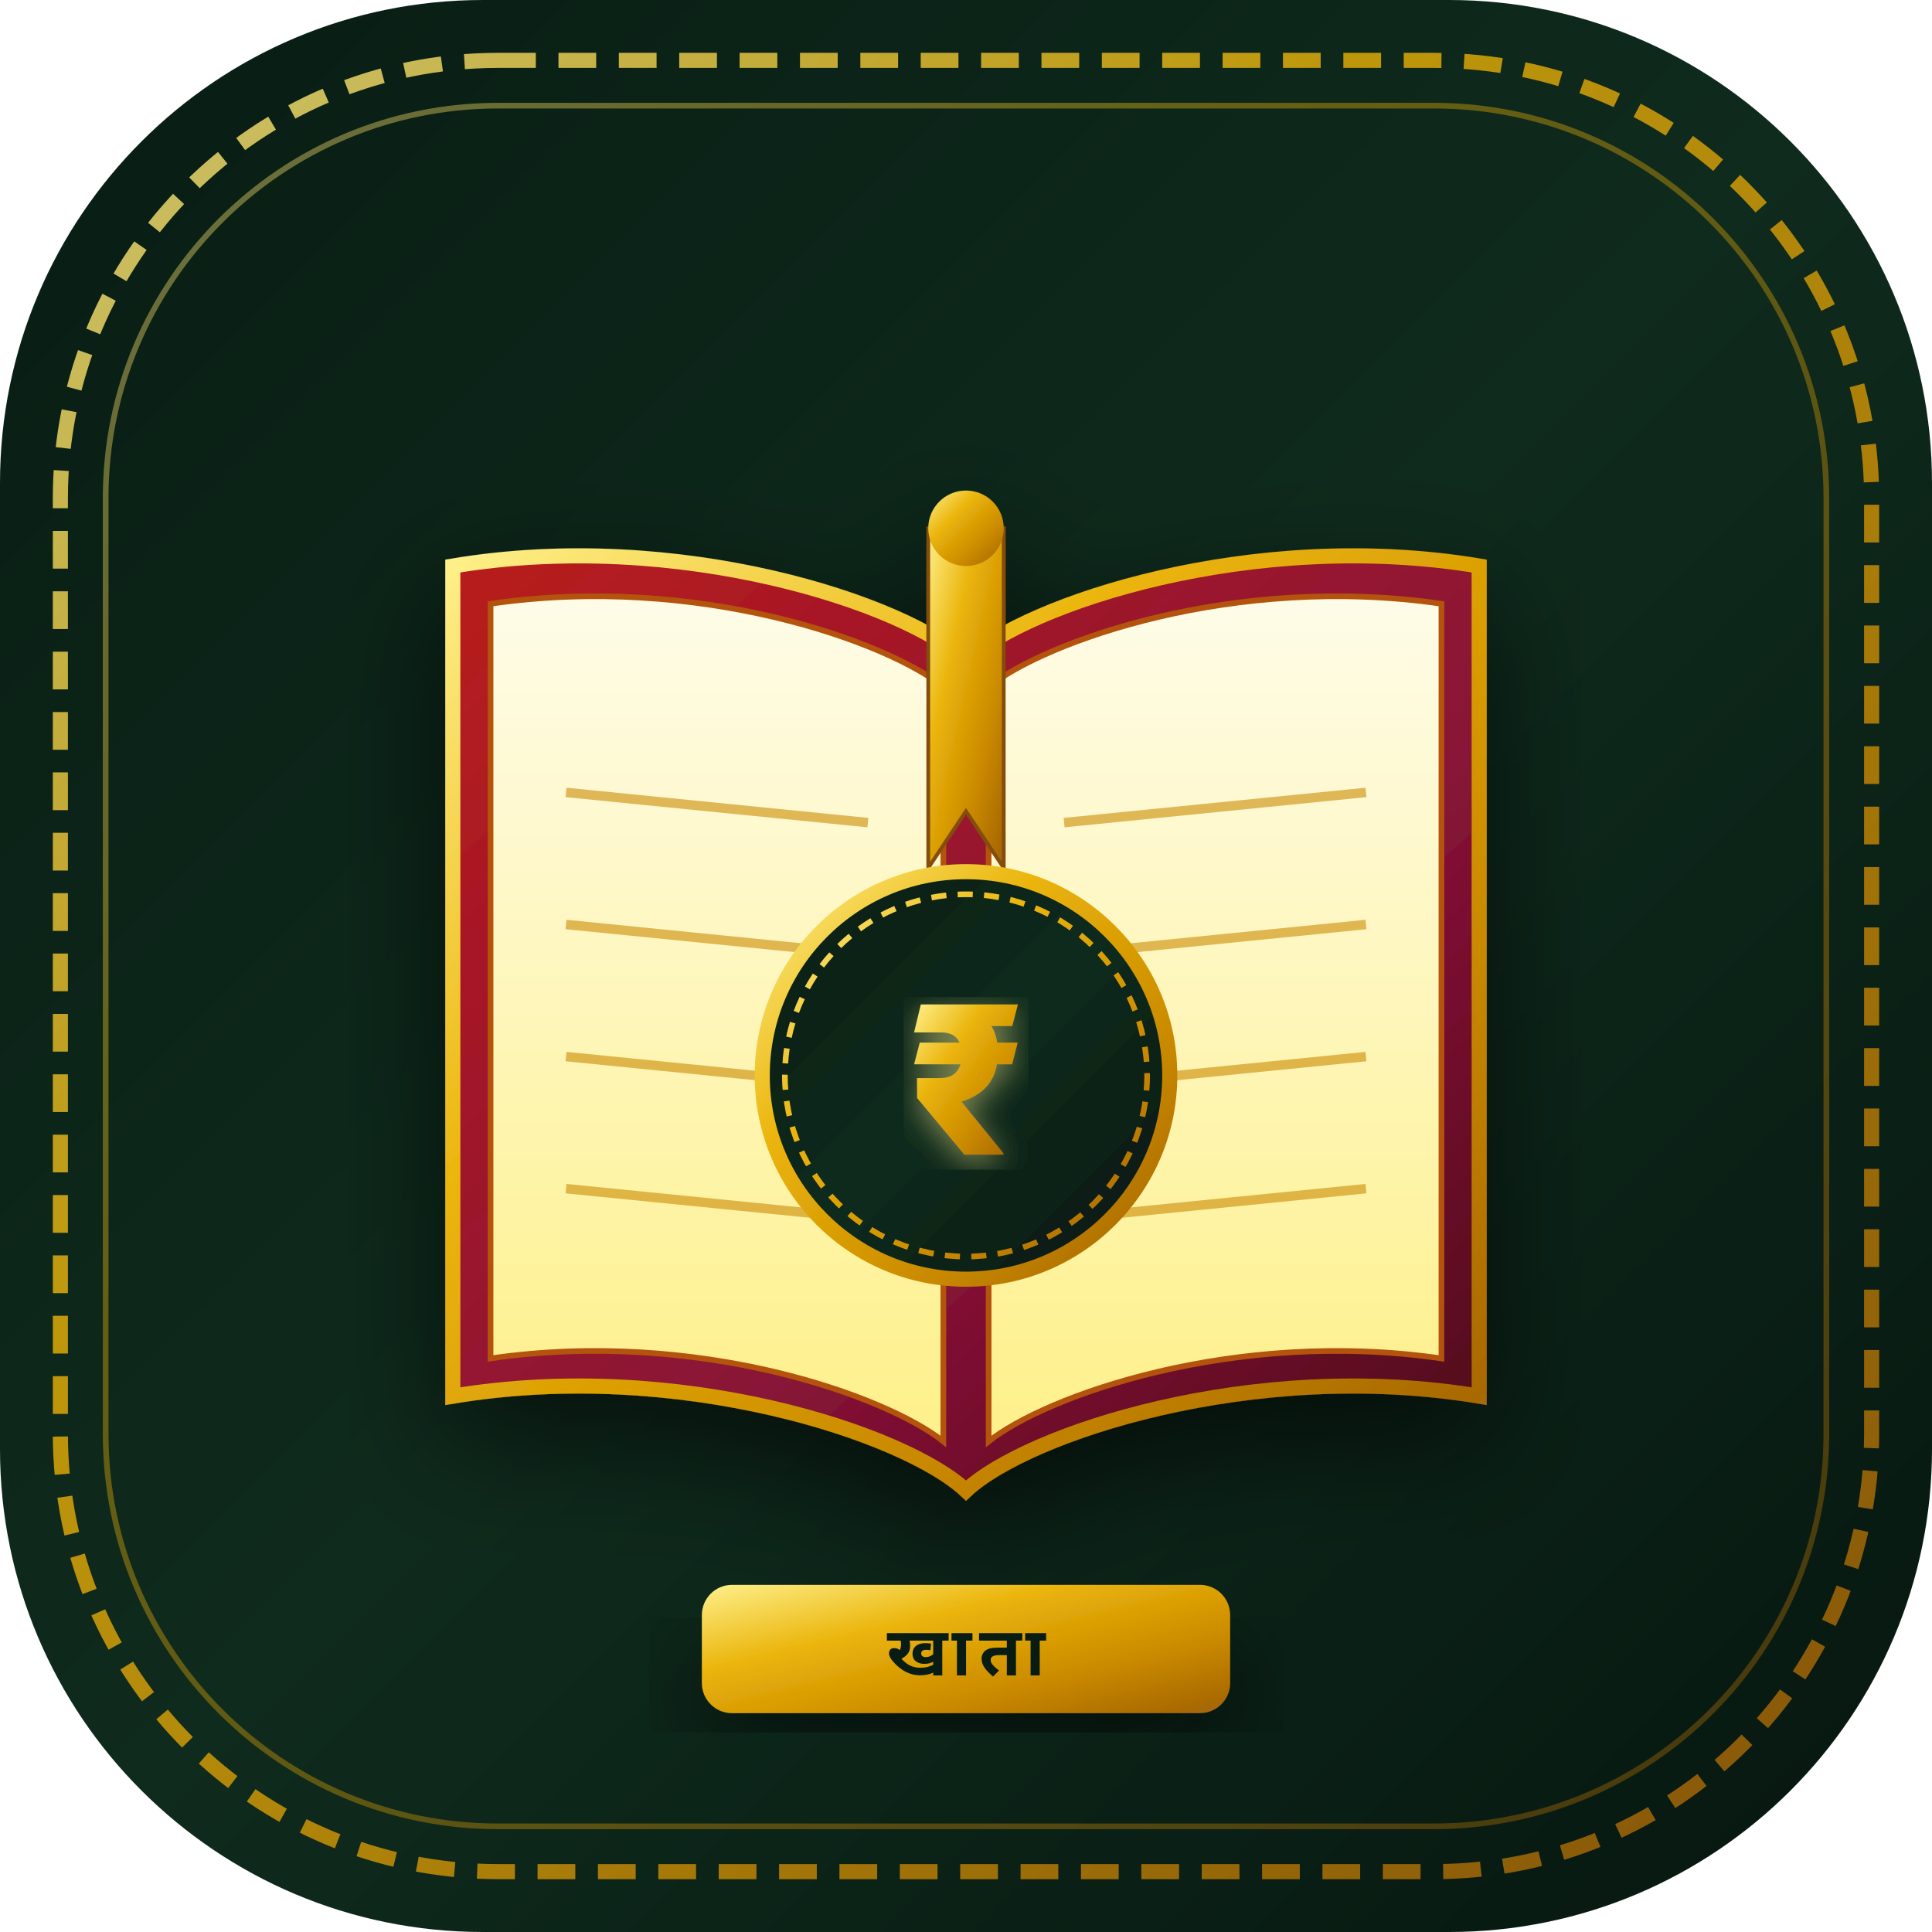
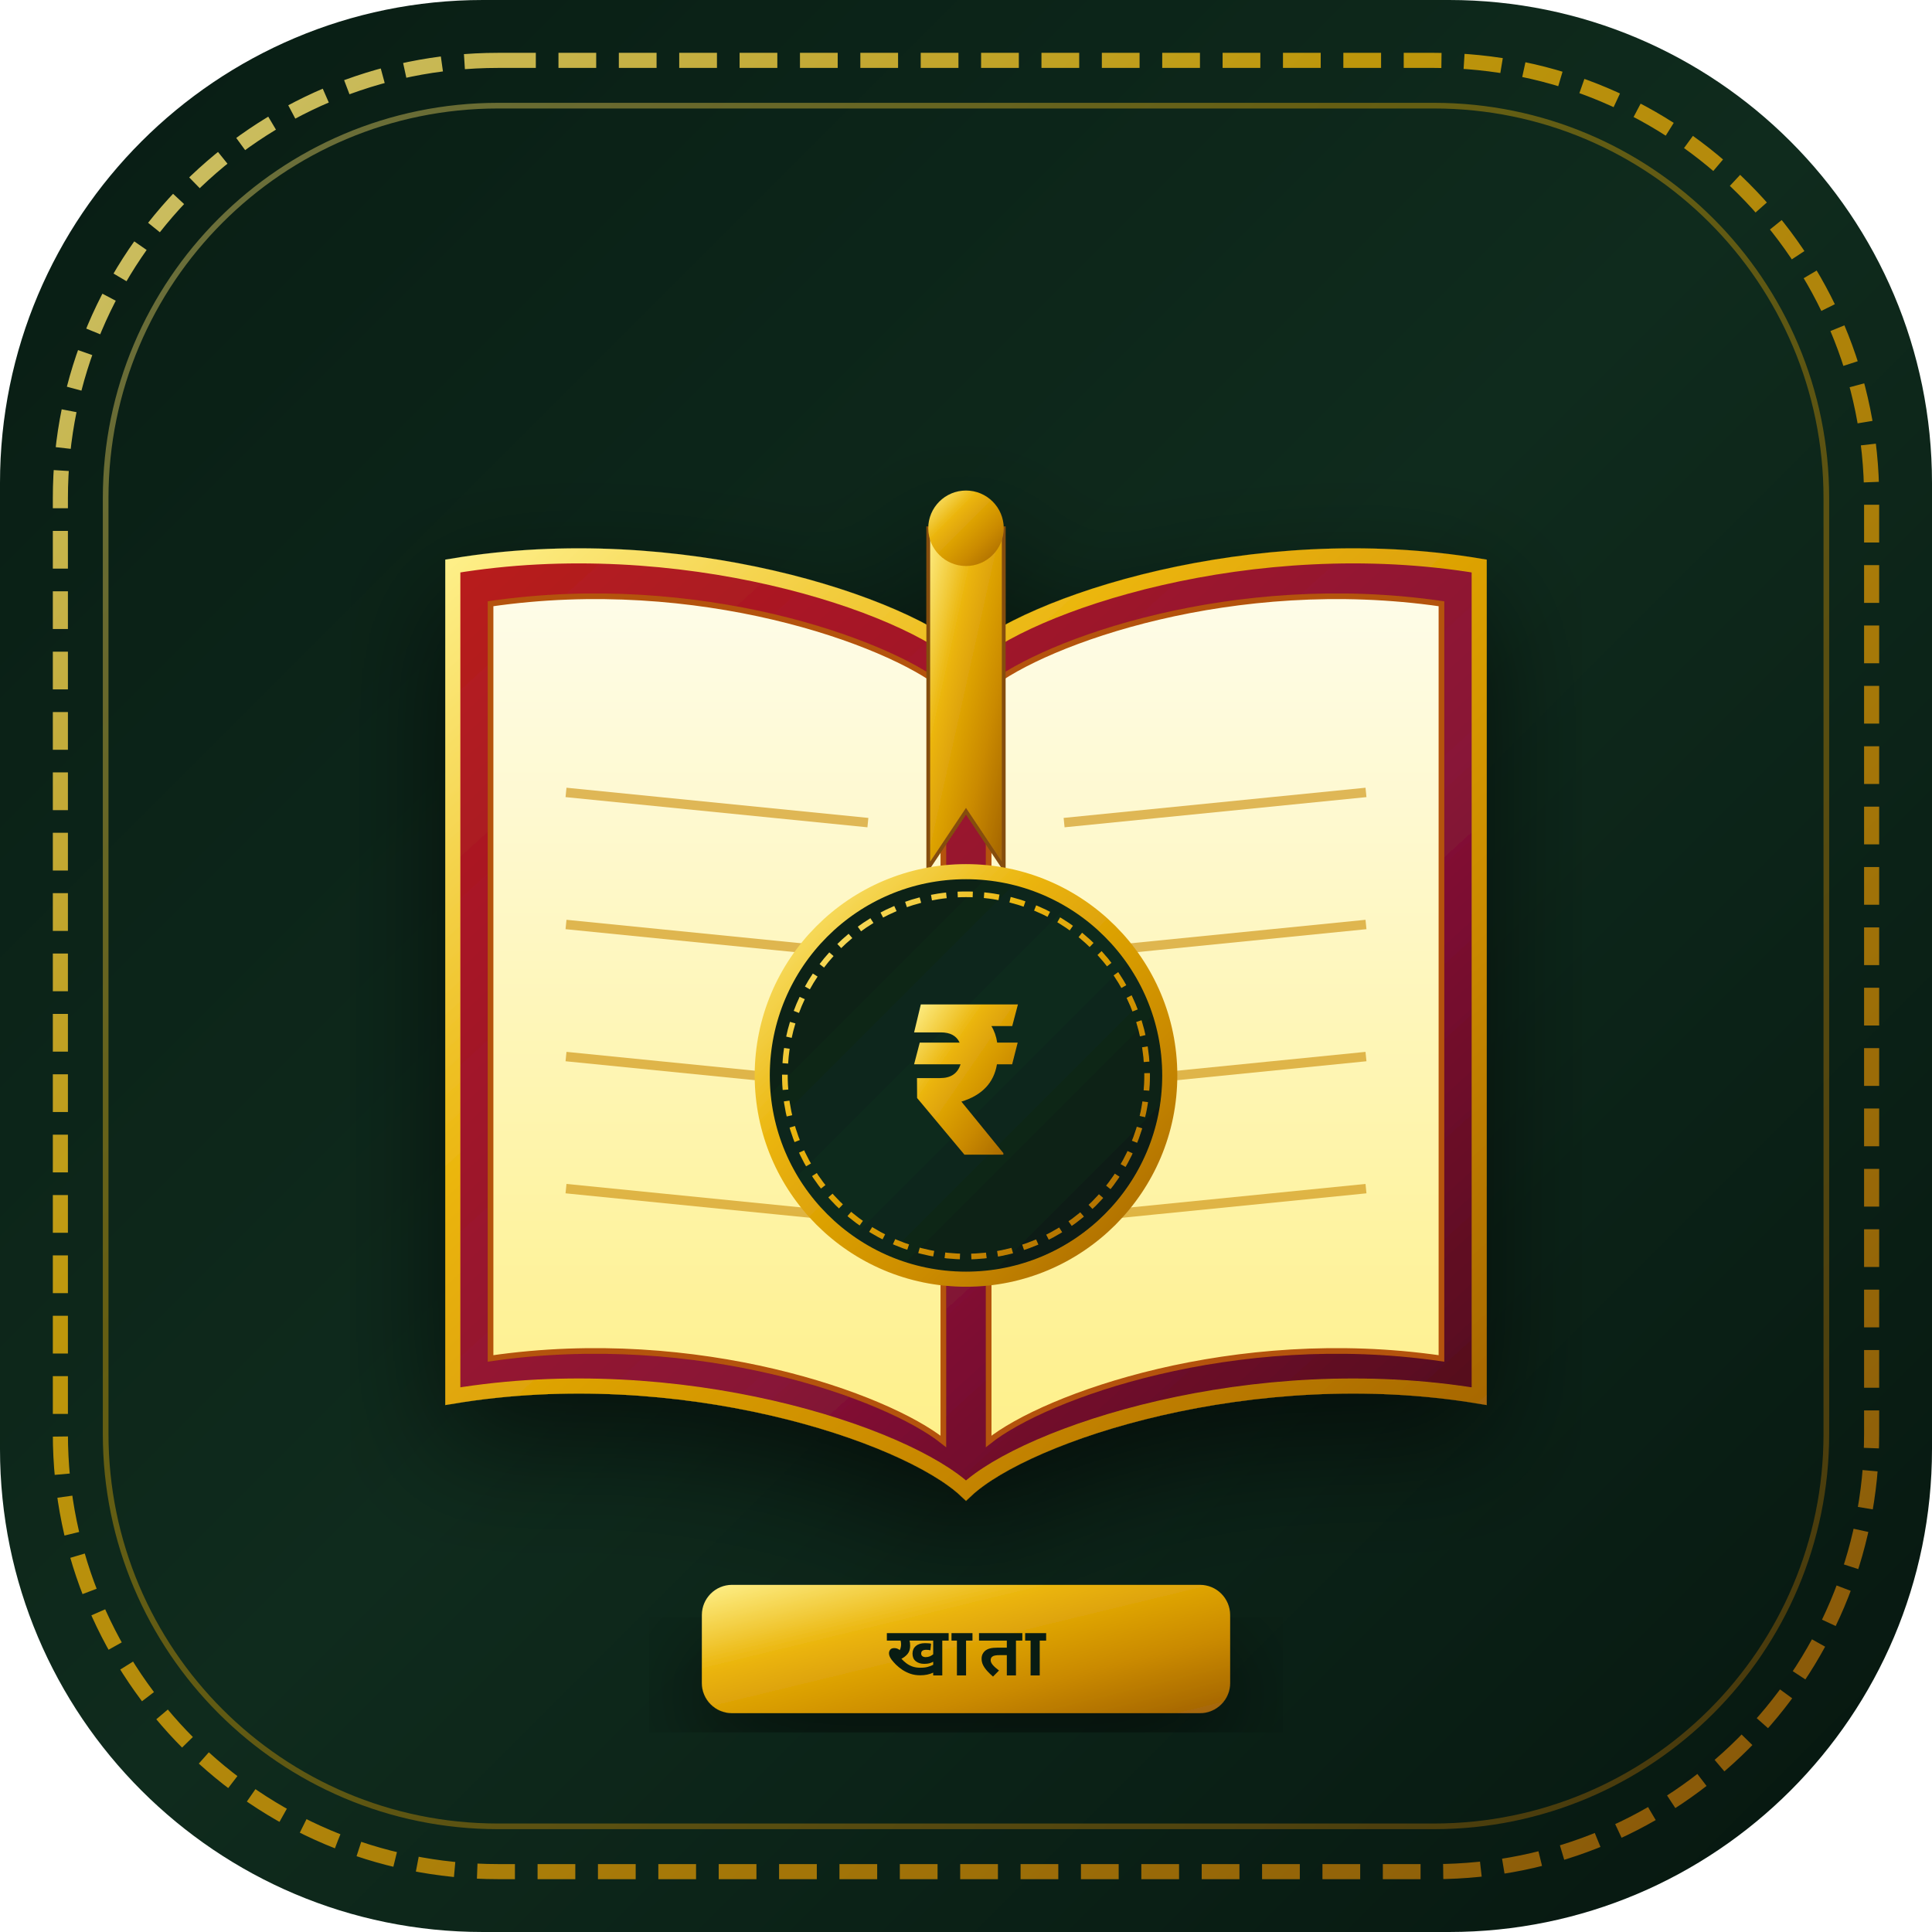
- <svg xmlns="http://www.w3.org/2000/svg" viewBox="0 0 512 512" width="100%" height="100%">
+ <svg xmlns="http://www.w3.org/2000/svg" viewBox="0 0 512 512" width="512" height="512">
  <defs>
    <linearGradient id="bgGrad" x1="0%" y1="0%" x2="100%" y2="100%">
      <stop offset="0%" stop-color="#081c13" />
      <stop offset="50%" stop-color="#0f2b1d" />
      <stop offset="100%" stop-color="#06160f" />
    </linearGradient>
    <linearGradient id="goldGrad" x1="0%" y1="0%" x2="100%" y2="100%">
      <stop offset="0%" stop-color="#fef08a" />
      <stop offset="35%" stop-color="#eab308" />
      <stop offset="70%" stop-color="#ca8a04" />
      <stop offset="100%" stop-color="#a16207" />
    </linearGradient>
    <linearGradient id="crimsonGrad" x1="0%" y1="0%" x2="100%" y2="100%">
      <stop offset="0%" stop-color="#b91c1c" />
      <stop offset="60%" stop-color="#881337" />
      <stop offset="100%" stop-color="#4c0519" />
    </linearGradient>
    <linearGradient id="paperGrad" x1="0%" y1="0%" x2="0%" y2="100%">
      <stop offset="0%" stop-color="#fefce8" />
      <stop offset="100%" stop-color="#fef08a" />
    </linearGradient>
    <filter id="shadow" x="-10%" y="-10%" width="120%" height="125%">
      <feDropShadow dx="0" dy="12" stdDeviation="16" flood-color="#000000" flood-opacity="0.6" />
    </filter>
-     <filter id="innerGlow" x="-10%" y="-10%" width="120%" height="120%">
-       <feDropShadow dx="0" dy="2" stdDeviation="4" flood-color="#fef08a" flood-opacity="0.5" />
-     </filter>
  </defs>
  <rect width="512" height="512" rx="128" fill="url(#bgGrad)" />
  <rect x="16" y="16" width="480" height="480" rx="116" fill="none" stroke="url(#goldGrad)" stroke-width="4" stroke-dasharray="10 6" opacity="0.8" />
  <rect x="28" y="28" width="456" height="456" rx="104" fill="none" stroke="url(#goldGrad)" stroke-width="1.5" opacity="0.4" />
  <g filter="url(#shadow)">
    <path d="M120 150 C 180 140, 240 160, 256 175 C 272 160, 332 140, 392 150 L 392 370 C 332 360, 272 380, 256 395 C 240 380, 180 360, 120 370 Z" fill="url(#crimsonGrad)" stroke="url(#goldGrad)" stroke-width="4" />
    <path d="M130 160 C 185 152, 235 170, 250 182 L 250 382 C 235 370, 185 352, 130 360 Z" fill="url(#paperGrad)" stroke="#b45309" stroke-width="1.5" />
    <path d="M262 182 C 277 170, 327 152, 382 160 L 382 360 C 327 352, 277 370, 262 382 Z" fill="url(#paperGrad)" stroke="#b45309" stroke-width="1.5" />
    <line x1="150" y1="210" x2="230" y2="218" stroke="#ca8a04" stroke-width="2.5" opacity="0.6" />
    <line x1="150" y1="245" x2="230" y2="253" stroke="#ca8a04" stroke-width="2.5" opacity="0.6" />
    <line x1="150" y1="280" x2="230" y2="288" stroke="#ca8a04" stroke-width="2.5" opacity="0.6" />
    <line x1="150" y1="315" x2="230" y2="323" stroke="#ca8a04" stroke-width="2.5" opacity="0.6" />
    <line x1="282" y1="218" x2="362" y2="210" stroke="#ca8a04" stroke-width="2.5" opacity="0.6" />
    <line x1="282" y1="253" x2="362" y2="245" stroke="#ca8a04" stroke-width="2.5" opacity="0.6" />
    <line x1="282" y1="288" x2="362" y2="280" stroke="#ca8a04" stroke-width="2.5" opacity="0.6" />
    <line x1="282" y1="323" x2="362" y2="315" stroke="#ca8a04" stroke-width="2.5" opacity="0.6" />
    <path d="M 246 140 L 266 140 L 266 230 L 256 215 L 246 230 Z" fill="url(#goldGrad)" stroke="#854d0e" stroke-width="1" />
    <circle cx="256" cy="285" r="54" fill="url(#bgGrad)" stroke="url(#goldGrad)" stroke-width="4" />
    <circle cx="256" cy="285" r="48" fill="none" stroke="url(#goldGrad)" stroke-width="1.5" stroke-dasharray="4 3" />
-     <text x="256" y="306" font-family="-apple-system, BlinkMacSystemFont, 'Segoe UI', Roboto, sans-serif" font-size="56" font-weight="900" fill="url(#goldGrad)" text-anchor="middle" filter="url(#innerGlow)">₹</text>
+     <text x="256" y="306" font-family="-apple-system, BlinkMacSystemFont, 'Segoe UI', Roboto, sans-serif" font-size="56" font-weight="900" fill="url(#goldGrad)" text-anchor="middle">₹</text>
    <circle cx="256" cy="140" r="10" fill="url(#goldGrad)" />
  </g>
  <rect x="186" y="420" width="140" height="34" rx="8" fill="url(#goldGrad)" filter="url(#shadow)" />
  <text x="256" y="444" font-family="-apple-system, BlinkMacSystemFont, 'Noto Sans Devanagari', 'Segoe UI', sans-serif" font-size="18" font-weight="900" fill="#081c13" text-anchor="middle" letter-spacing="3">खाता</text>
</svg>
